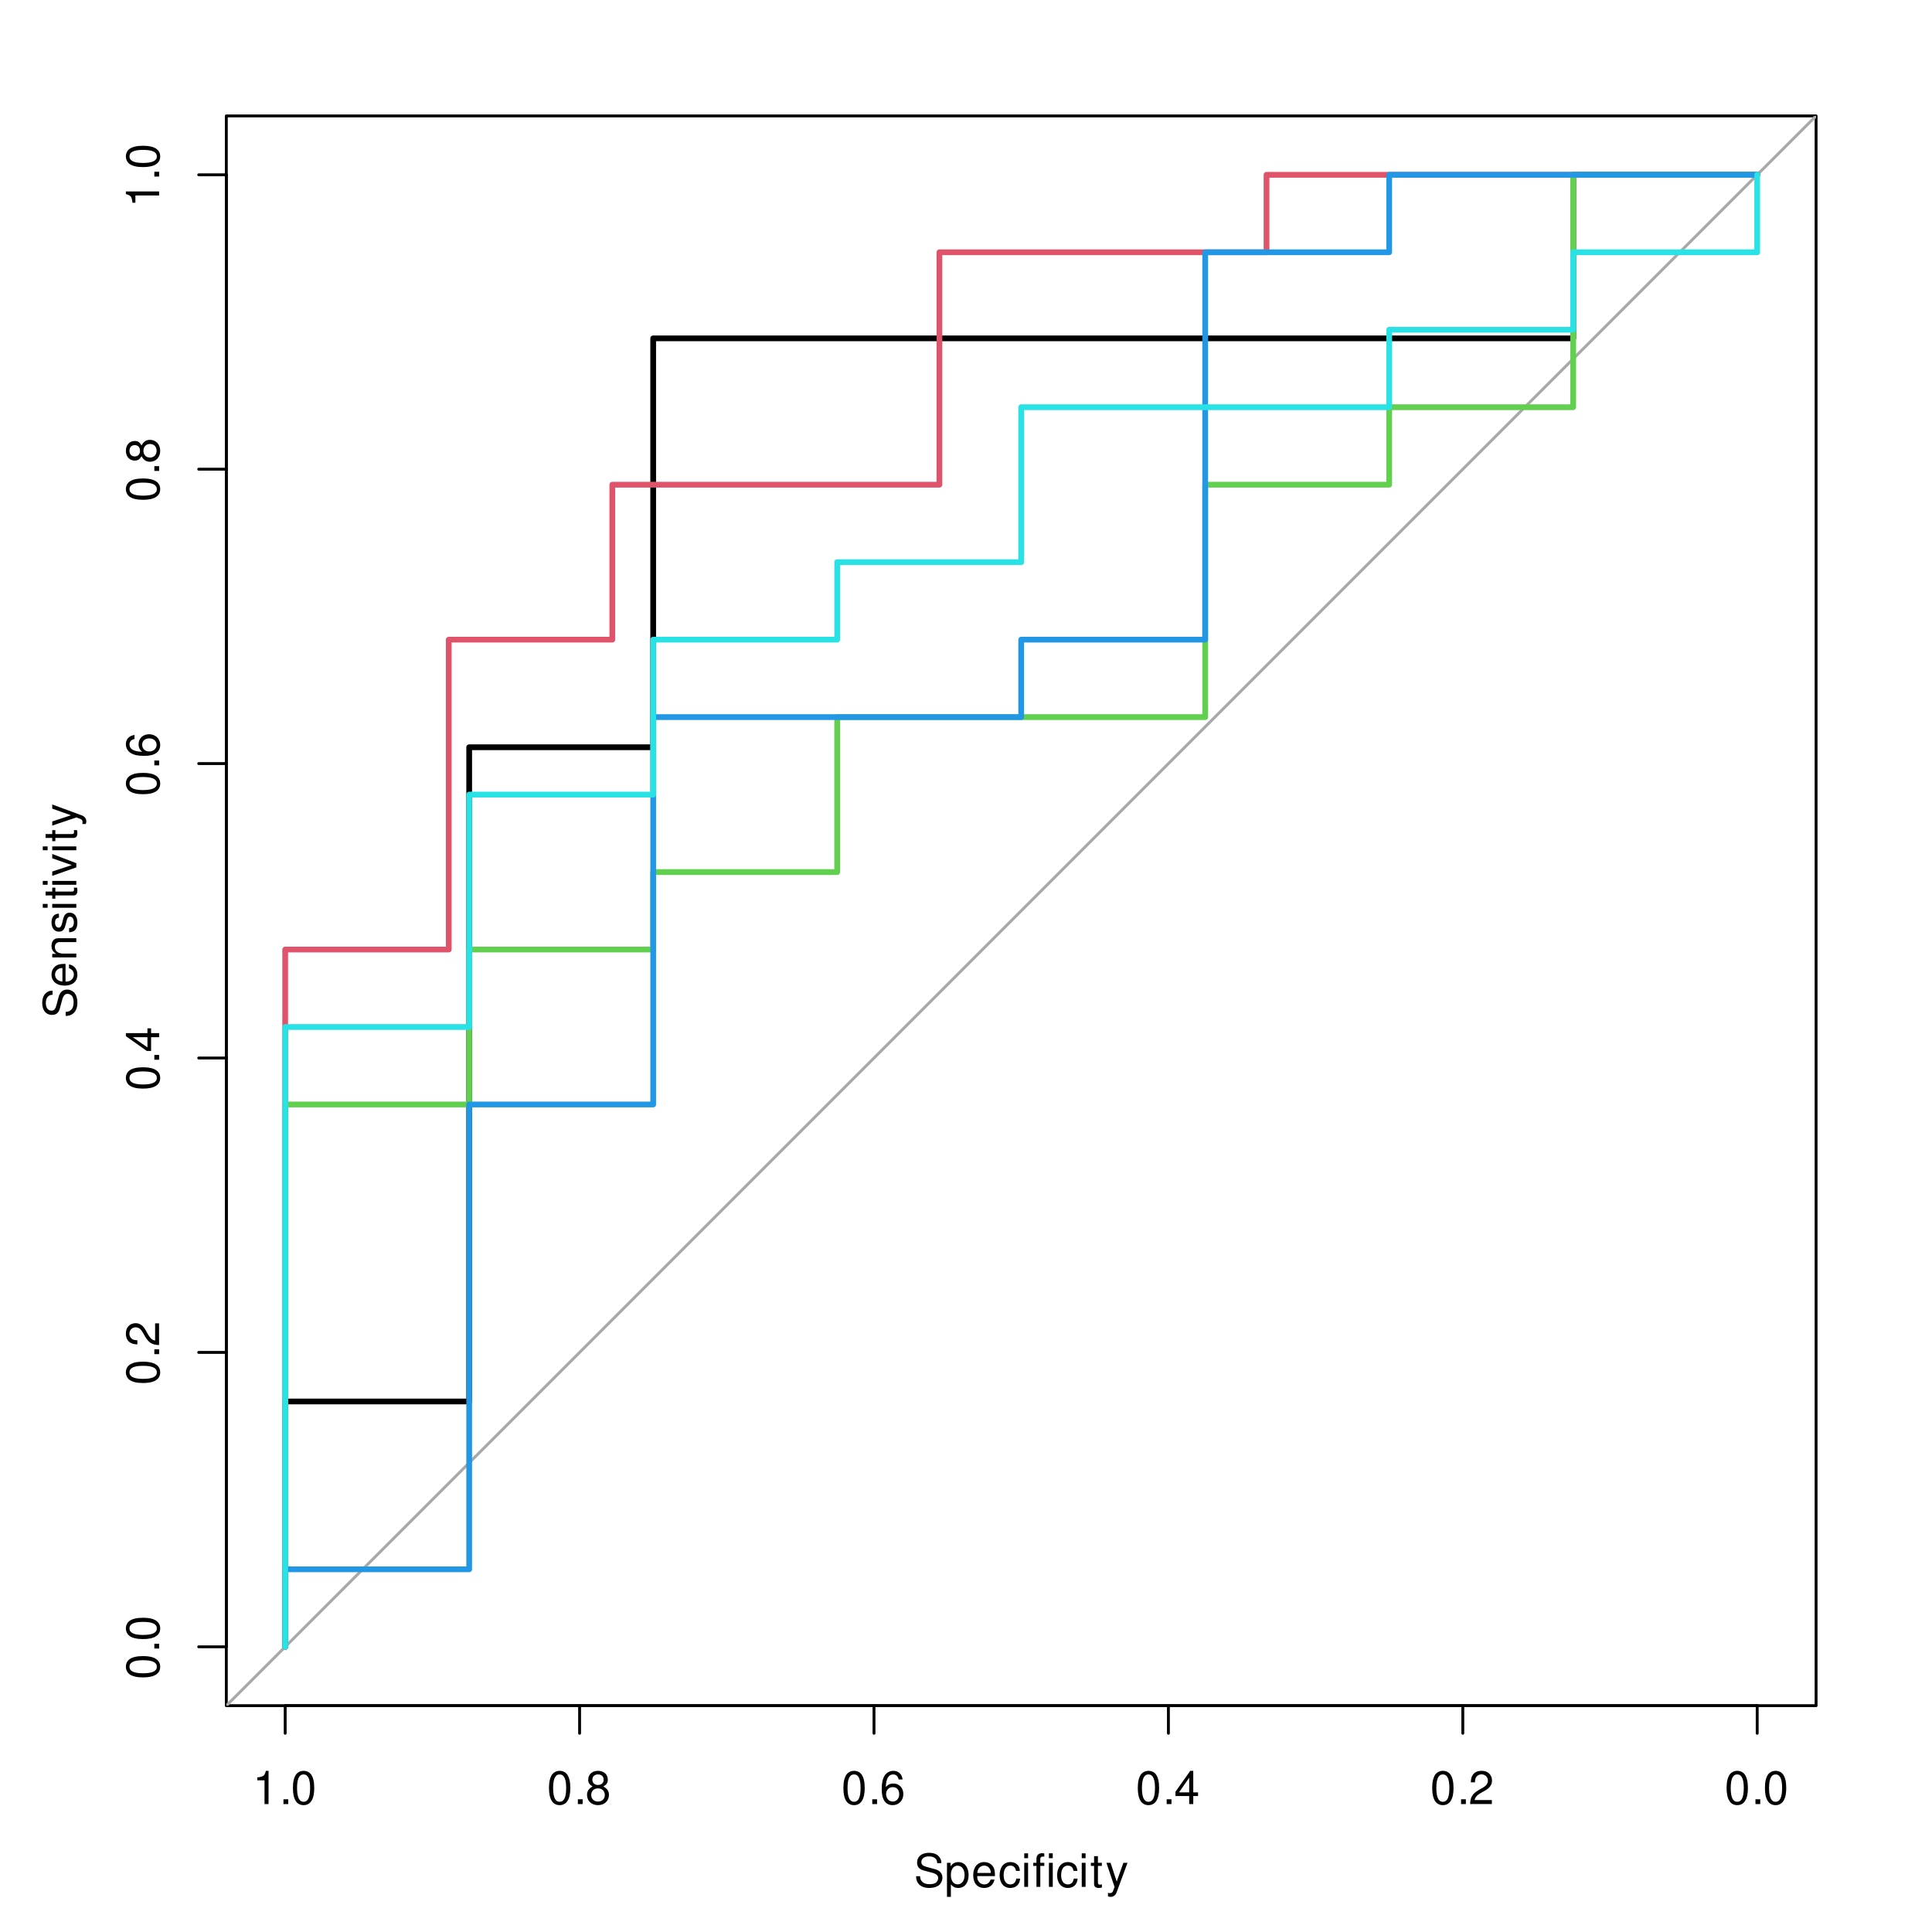
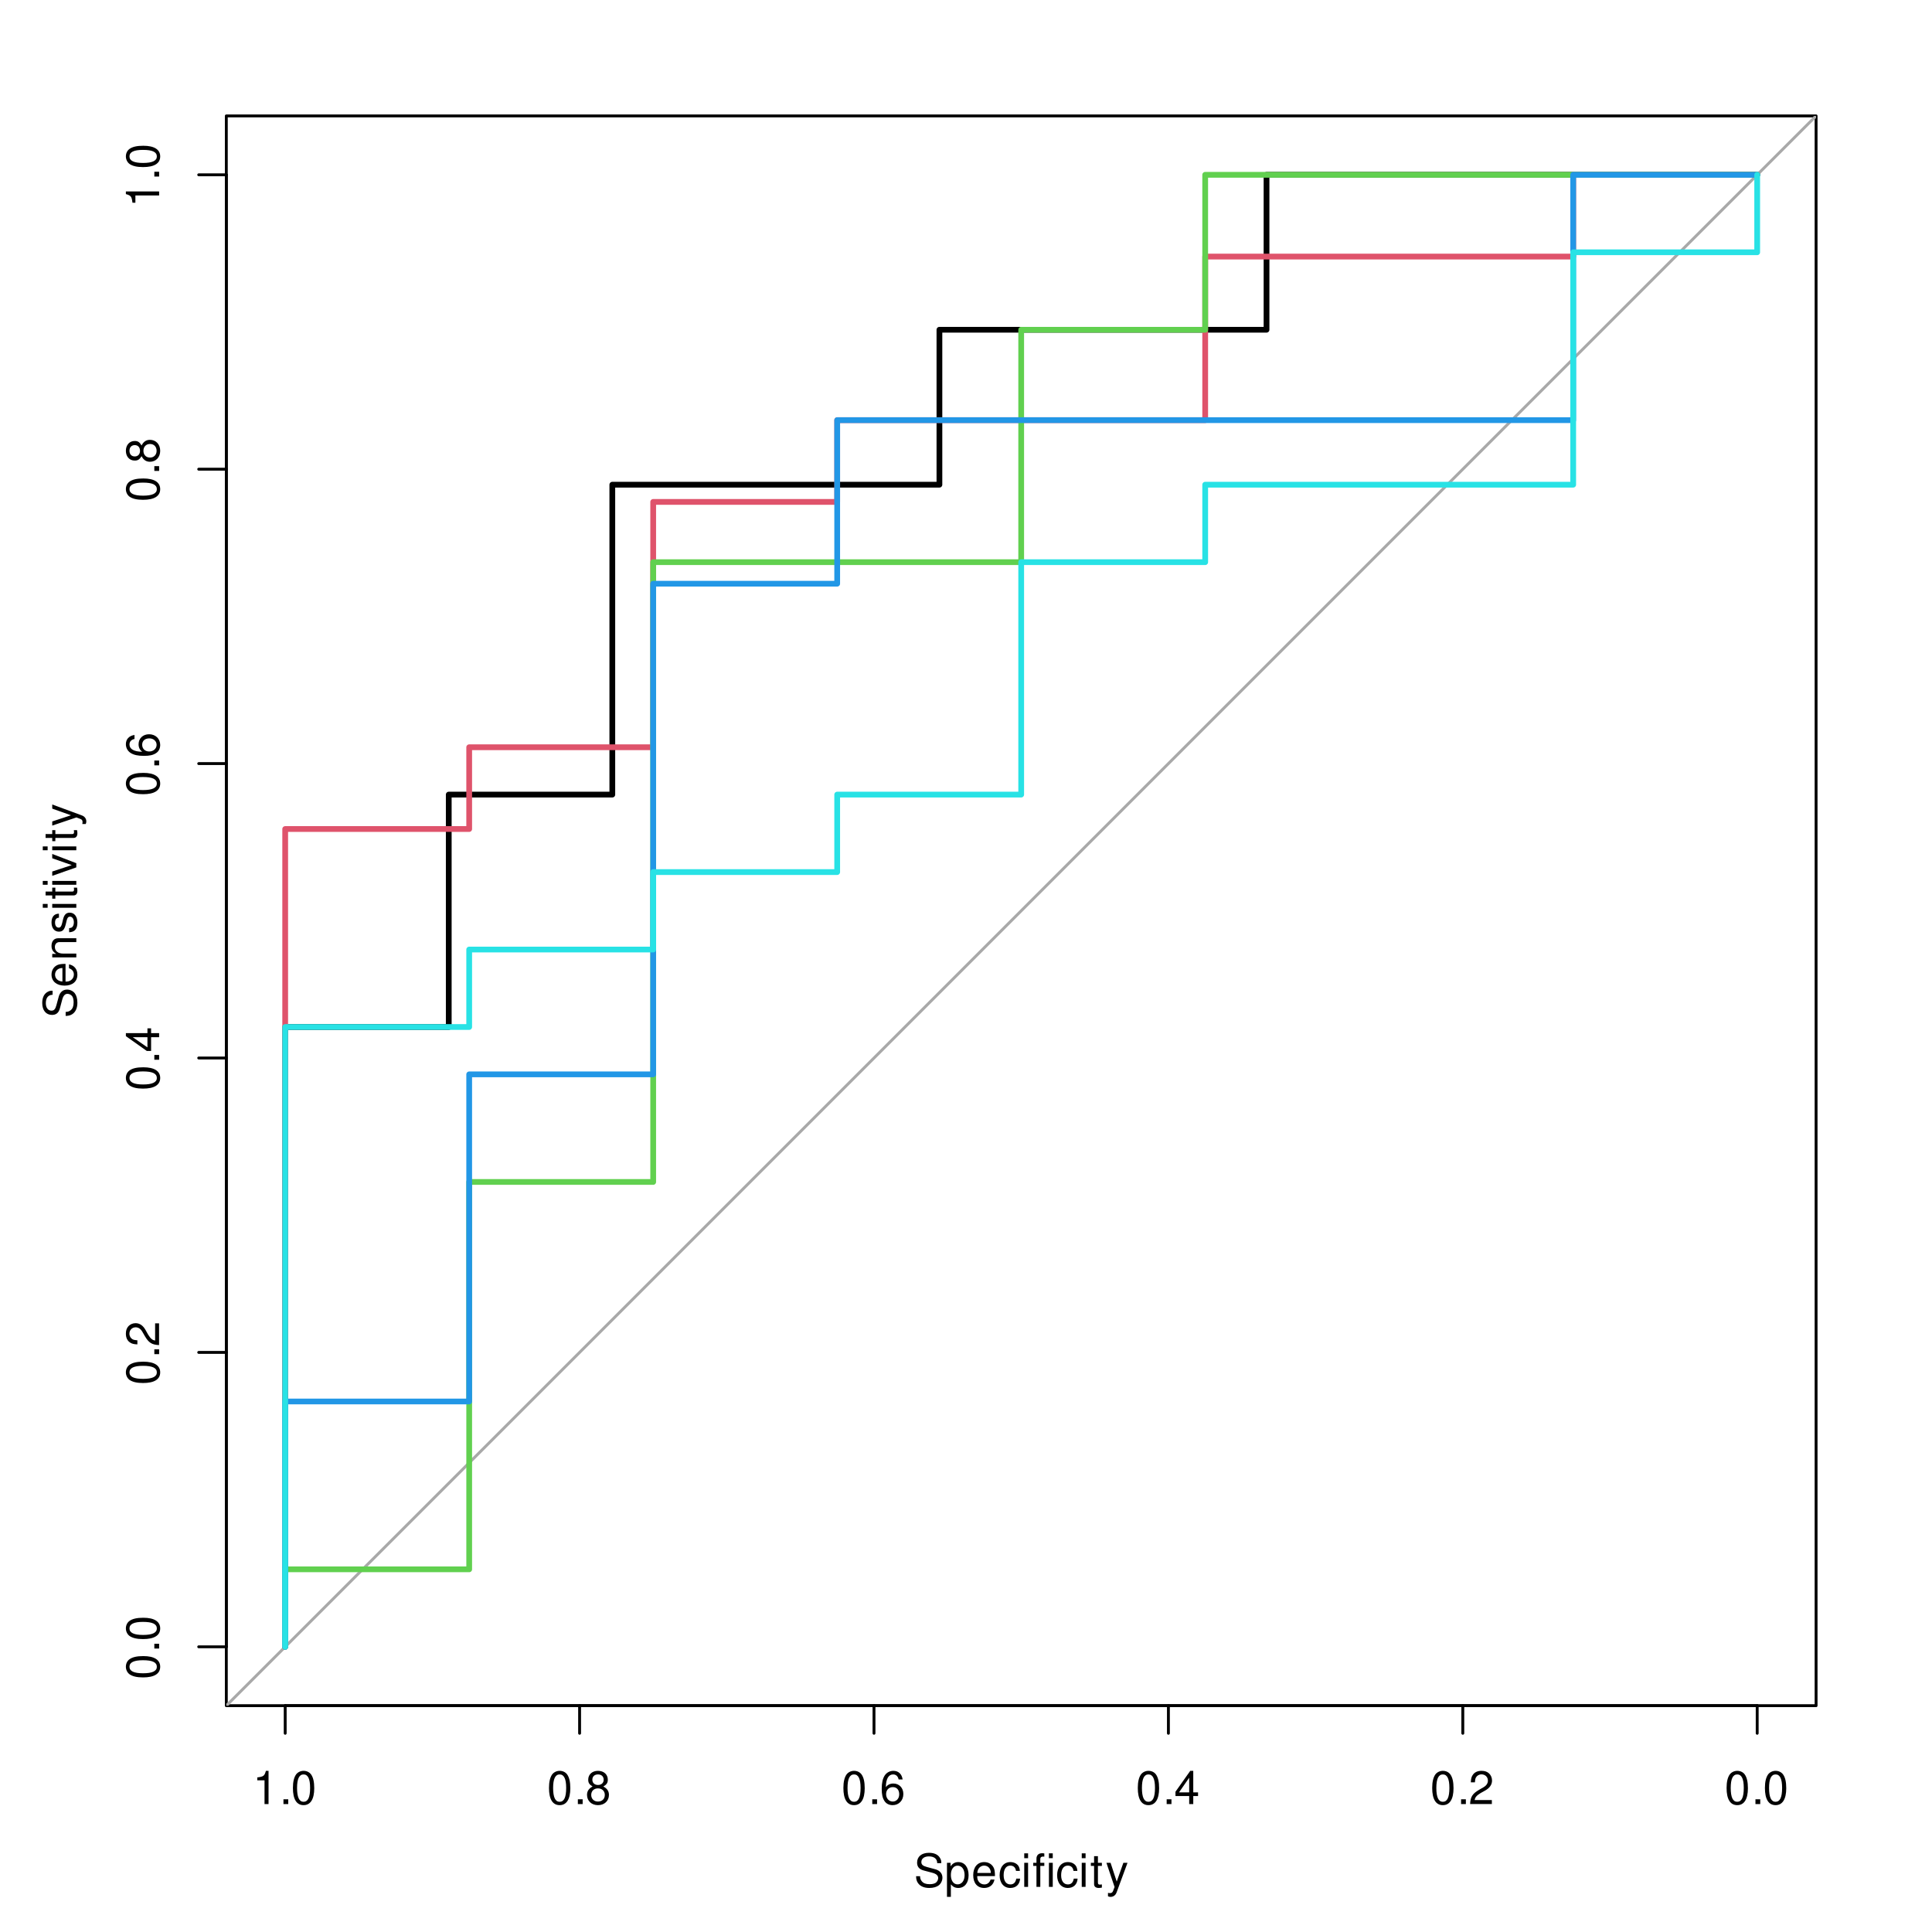
<svg xmlns="http://www.w3.org/2000/svg" xmlns:xlink="http://www.w3.org/1999/xlink" width="504pt" height="504pt" viewBox="0 0 504 504" version="1.1">
  <defs>
    <g>
      <symbol overflow="visible" id="glyph0-0">
        <path style="stroke:none;" d="" />
      </symbol>
      <symbol overflow="visible" id="glyph0-1">
        <path style="stroke:none;" d="M 7.156 -6.188 C 7.156 -6.781 7.109 -6.953 6.922 -7.359 C 6.438 -8.359 5.422 -8.891 3.953 -8.891 C 2.031 -8.891 0.844 -7.906 0.844 -6.328 C 0.844 -5.25 1.406 -4.578 2.562 -4.281 L 4.734 -3.703 C 5.844 -3.422 6.344 -2.969 6.344 -2.297 C 6.344 -1.828 6.078 -1.344 5.719 -1.078 C 5.359 -0.828 4.812 -0.703 4.109 -0.703 C 3.141 -0.703 2.516 -0.938 2.094 -1.438 C 1.766 -1.828 1.625 -2.25 1.625 -2.781 L 0.578 -2.781 C 0.594 -1.984 0.75 -1.453 1.094 -0.969 C 1.688 -0.141 2.703 0.281 4.031 0.281 C 5.078 0.281 5.922 0.031 6.484 -0.391 C 7.078 -0.859 7.453 -1.641 7.453 -2.406 C 7.453 -3.484 6.781 -4.266 5.594 -4.594 L 3.391 -5.188 C 2.344 -5.469 1.953 -5.812 1.953 -6.484 C 1.953 -7.375 2.734 -7.953 3.906 -7.953 C 5.297 -7.953 6.078 -7.328 6.094 -6.188 Z M 7.156 -6.188 " />
      </symbol>
      <symbol overflow="visible" id="glyph0-2">
        <path style="stroke:none;" d="M 0.641 2.609 L 1.656 2.609 L 1.656 -0.656 C 2.188 -0.016 2.766 0.281 3.594 0.281 C 5.219 0.281 6.281 -1.031 6.281 -3.031 C 6.281 -5.141 5.25 -6.469 3.578 -6.469 C 2.719 -6.469 2.047 -6.078 1.578 -5.344 L 1.578 -6.281 L 0.641 -6.281 Z M 3.406 -5.531 C 4.516 -5.531 5.234 -4.562 5.234 -3.062 C 5.234 -1.625 4.5 -0.656 3.406 -0.656 C 2.344 -0.656 1.656 -1.625 1.656 -3.094 C 1.656 -4.578 2.344 -5.531 3.406 -5.531 Z M 3.406 -5.531 " />
      </symbol>
      <symbol overflow="visible" id="glyph0-3">
        <path style="stroke:none;" d="M 6.156 -2.812 C 6.156 -3.766 6.078 -4.344 5.906 -4.812 C 5.5 -5.844 4.531 -6.469 3.359 -6.469 C 1.609 -6.469 0.484 -5.141 0.484 -3.062 C 0.484 -0.984 1.562 0.281 3.344 0.281 C 4.781 0.281 5.766 -0.547 6.031 -1.906 L 5.016 -1.906 C 4.734 -1.078 4.172 -0.641 3.375 -0.641 C 2.734 -0.641 2.203 -0.938 1.859 -1.469 C 1.625 -1.828 1.531 -2.188 1.531 -2.812 Z M 1.547 -3.625 C 1.625 -4.781 2.344 -5.547 3.344 -5.547 C 4.375 -5.547 5.078 -4.75 5.078 -3.625 Z M 1.547 -3.625 " />
      </symbol>
      <symbol overflow="visible" id="glyph0-4">
        <path style="stroke:none;" d="M 5.656 -4.172 C 5.609 -4.781 5.469 -5.188 5.234 -5.531 C 4.797 -6.125 4.047 -6.469 3.172 -6.469 C 1.469 -6.469 0.375 -5.125 0.375 -3.031 C 0.375 -1.016 1.453 0.281 3.156 0.281 C 4.656 0.281 5.609 -0.625 5.719 -2.156 L 4.719 -2.156 C 4.547 -1.156 4.031 -0.641 3.188 -0.641 C 2.078 -0.641 1.422 -1.547 1.422 -3.031 C 1.422 -4.609 2.062 -5.547 3.156 -5.547 C 4 -5.547 4.531 -5.047 4.641 -4.172 Z M 5.656 -4.172 " />
      </symbol>
      <symbol overflow="visible" id="glyph0-5">
        <path style="stroke:none;" d="M 1.797 -6.281 L 0.797 -6.281 L 0.797 0 L 1.797 0 Z M 1.797 -8.75 L 0.797 -8.75 L 0.797 -7.484 L 1.797 -7.484 Z M 1.797 -8.75 " />
      </symbol>
      <symbol overflow="visible" id="glyph0-6">
        <path style="stroke:none;" d="M 3.031 -6.281 L 1.984 -6.281 L 1.984 -7.266 C 1.984 -7.688 2.203 -7.906 2.672 -7.906 C 2.766 -7.906 2.797 -7.906 3.031 -7.891 L 3.031 -8.719 C 2.797 -8.766 2.656 -8.781 2.453 -8.781 C 1.531 -8.781 0.984 -8.25 0.984 -7.359 L 0.984 -6.281 L 0.141 -6.281 L 0.141 -5.469 L 0.984 -5.469 L 0.984 0 L 1.984 0 L 1.984 -5.469 L 3.031 -5.469 Z M 5.234 -6.281 L 4.234 -6.281 L 4.234 0 L 5.234 0 Z M 5.234 -8.75 L 4.234 -8.75 L 4.234 -7.484 L 5.234 -7.484 Z M 5.234 -8.75 " />
      </symbol>
      <symbol overflow="visible" id="glyph0-7">
        <path style="stroke:none;" d="M 3.047 -6.281 L 2.016 -6.281 L 2.016 -8.016 L 1.016 -8.016 L 1.016 -6.281 L 0.172 -6.281 L 0.172 -5.469 L 1.016 -5.469 L 1.016 -0.719 C 1.016 -0.078 1.453 0.281 2.234 0.281 C 2.5 0.281 2.719 0.25 3.047 0.188 L 3.047 -0.641 C 2.906 -0.609 2.766 -0.594 2.562 -0.594 C 2.141 -0.594 2.016 -0.719 2.016 -1.156 L 2.016 -5.469 L 3.047 -5.469 Z M 3.047 -6.281 " />
      </symbol>
      <symbol overflow="visible" id="glyph0-8">
        <path style="stroke:none;" d="M 4.656 -6.281 L 2.922 -1.391 L 1.312 -6.281 L 0.234 -6.281 L 2.359 0.031 L 1.984 1.016 C 1.812 1.469 1.594 1.625 1.172 1.625 C 1.016 1.625 0.859 1.609 0.641 1.562 L 0.641 2.453 C 0.859 2.562 1.062 2.609 1.312 2.609 C 1.641 2.609 1.984 2.516 2.25 2.312 C 2.562 2.094 2.75 1.828 2.938 1.312 L 5.734 -6.281 Z M 4.656 -6.281 " />
      </symbol>
      <symbol overflow="visible" id="glyph0-9">
        <path style="stroke:none;" d="M 3.109 -6.188 L 3.109 0 L 4.156 0 L 4.156 -8.672 L 3.469 -8.672 C 3.094 -7.344 2.859 -7.156 1.219 -6.953 L 1.219 -6.188 Z M 3.109 -6.188 " />
      </symbol>
      <symbol overflow="visible" id="glyph0-10">
        <path style="stroke:none;" d="M 2.297 -1.25 L 1.047 -1.25 L 1.047 0 L 2.297 0 Z M 2.297 -1.25 " />
      </symbol>
      <symbol overflow="visible" id="glyph0-11">
        <path style="stroke:none;" d="M 3.297 -8.672 C 2.516 -8.672 1.781 -8.312 1.344 -7.734 C 0.797 -6.953 0.516 -5.812 0.516 -4.203 C 0.516 -1.266 1.469 0.281 3.297 0.281 C 5.094 0.281 6.078 -1.266 6.078 -4.125 C 6.078 -5.812 5.812 -6.938 5.25 -7.734 C 4.812 -8.328 4.109 -8.672 3.297 -8.672 Z M 3.297 -7.734 C 4.438 -7.734 5 -6.578 5 -4.219 C 5 -1.75 4.453 -0.594 3.281 -0.594 C 2.156 -0.594 1.594 -1.797 1.594 -4.188 C 1.594 -6.578 2.156 -7.734 3.297 -7.734 Z M 3.297 -7.734 " />
      </symbol>
      <symbol overflow="visible" id="glyph0-12">
        <path style="stroke:none;" d="M 4.688 -4.578 C 5.578 -5.109 5.859 -5.547 5.859 -6.359 C 5.859 -7.734 4.812 -8.672 3.297 -8.672 C 1.797 -8.672 0.75 -7.734 0.75 -6.375 C 0.75 -5.547 1.016 -5.125 1.891 -4.578 C 0.922 -4.078 0.438 -3.375 0.438 -2.406 C 0.438 -0.828 1.609 0.281 3.297 0.281 C 4.984 0.281 6.156 -0.828 6.156 -2.406 C 6.156 -3.375 5.672 -4.078 4.688 -4.578 Z M 3.297 -7.734 C 4.203 -7.734 4.781 -7.203 4.781 -6.344 C 4.781 -5.516 4.188 -4.984 3.297 -4.984 C 2.406 -4.984 1.828 -5.516 1.828 -6.359 C 1.828 -7.203 2.406 -7.734 3.297 -7.734 Z M 3.297 -4.094 C 4.359 -4.094 5.078 -3.391 5.078 -2.391 C 5.078 -1.344 4.375 -0.656 3.281 -0.656 C 2.25 -0.656 1.531 -1.375 1.531 -2.375 C 1.531 -3.406 2.234 -4.094 3.297 -4.094 Z M 3.297 -4.094 " />
      </symbol>
      <symbol overflow="visible" id="glyph0-13">
        <path style="stroke:none;" d="M 5.969 -6.422 C 5.766 -7.844 4.859 -8.672 3.562 -8.672 C 2.625 -8.672 1.781 -8.219 1.281 -7.438 C 0.75 -6.594 0.516 -5.531 0.516 -3.953 C 0.516 -2.5 0.719 -1.578 1.234 -0.797 C 1.688 -0.094 2.438 0.281 3.375 0.281 C 4.984 0.281 6.156 -0.938 6.156 -2.625 C 6.156 -4.219 5.078 -5.359 3.547 -5.359 C 2.719 -5.359 2.047 -5.047 1.594 -4.406 C 1.609 -6.547 2.281 -7.734 3.484 -7.734 C 4.234 -7.734 4.75 -7.266 4.922 -6.422 Z M 3.422 -4.422 C 4.438 -4.422 5.078 -3.703 5.078 -2.547 C 5.078 -1.453 4.359 -0.656 3.391 -0.656 C 2.406 -0.656 1.656 -1.484 1.656 -2.594 C 1.656 -3.672 2.375 -4.422 3.422 -4.422 Z M 3.422 -4.422 " />
      </symbol>
      <symbol overflow="visible" id="glyph0-14">
        <path style="stroke:none;" d="M 3.922 -2.094 L 3.922 0 L 4.984 0 L 4.984 -2.094 L 6.234 -2.094 L 6.234 -3.047 L 4.984 -3.047 L 4.984 -8.672 L 4.203 -8.672 L 0.344 -3.219 L 0.344 -2.094 Z M 3.922 -3.047 L 1.266 -3.047 L 3.922 -6.875 Z M 3.922 -3.047 " />
      </symbol>
      <symbol overflow="visible" id="glyph0-15">
        <path style="stroke:none;" d="M 6.078 -1.047 L 1.594 -1.047 C 1.703 -1.766 2.094 -2.219 3.125 -2.859 L 4.328 -3.531 C 5.516 -4.188 6.125 -5.078 6.125 -6.141 C 6.125 -6.859 5.844 -7.531 5.344 -8 C 4.844 -8.453 4.219 -8.672 3.406 -8.672 C 2.328 -8.672 1.531 -8.297 1.062 -7.547 C 0.75 -7.094 0.625 -6.547 0.594 -5.672 L 1.656 -5.672 C 1.688 -6.266 1.766 -6.609 1.906 -6.906 C 2.188 -7.422 2.734 -7.75 3.375 -7.75 C 4.328 -7.75 5.047 -7.062 5.047 -6.125 C 5.047 -5.422 4.656 -4.828 3.906 -4.391 L 2.797 -3.75 C 1.016 -2.719 0.5 -1.906 0.406 -0.016 L 6.078 -0.016 Z M 6.078 -1.047 " />
      </symbol>
      <symbol overflow="visible" id="glyph1-0">
        <path style="stroke:none;" d="" />
      </symbol>
      <symbol overflow="visible" id="glyph1-1">
        <path style="stroke:none;" d="M -6.188 -7.156 C -6.781 -7.156 -6.953 -7.109 -7.359 -6.922 C -8.359 -6.438 -8.891 -5.422 -8.891 -3.953 C -8.891 -2.031 -7.906 -0.844 -6.328 -0.844 C -5.25 -0.844 -4.578 -1.406 -4.281 -2.562 L -3.703 -4.734 C -3.422 -5.844 -2.969 -6.344 -2.297 -6.344 C -1.828 -6.344 -1.344 -6.078 -1.078 -5.719 C -0.828 -5.359 -0.703 -4.812 -0.703 -4.109 C -0.703 -3.141 -0.938 -2.516 -1.438 -2.094 C -1.828 -1.766 -2.25 -1.625 -2.781 -1.625 L -2.781 -0.578 C -1.984 -0.594 -1.453 -0.75 -0.969 -1.094 C -0.141 -1.688 0.281 -2.703 0.281 -4.031 C 0.281 -5.078 0.031 -5.922 -0.391 -6.484 C -0.859 -7.078 -1.641 -7.453 -2.406 -7.453 C -3.484 -7.453 -4.266 -6.781 -4.594 -5.594 L -5.188 -3.391 C -5.469 -2.344 -5.812 -1.953 -6.484 -1.953 C -7.375 -1.953 -7.953 -2.734 -7.953 -3.906 C -7.953 -5.297 -7.328 -6.078 -6.188 -6.094 Z M -6.188 -7.156 " />
      </symbol>
      <symbol overflow="visible" id="glyph1-2">
        <path style="stroke:none;" d="M -2.812 -6.156 C -3.766 -6.156 -4.344 -6.078 -4.812 -5.906 C -5.844 -5.5 -6.469 -4.531 -6.469 -3.359 C -6.469 -1.609 -5.141 -0.484 -3.062 -0.484 C -0.984 -0.484 0.281 -1.562 0.281 -3.344 C 0.281 -4.781 -0.547 -5.766 -1.906 -6.031 L -1.906 -5.016 C -1.078 -4.734 -0.641 -4.172 -0.641 -3.375 C -0.641 -2.734 -0.938 -2.203 -1.469 -1.859 C -1.828 -1.625 -2.188 -1.531 -2.812 -1.531 Z M -3.625 -1.547 C -4.781 -1.625 -5.547 -2.344 -5.547 -3.344 C -5.547 -4.375 -4.75 -5.078 -3.625 -5.078 Z M -3.625 -1.547 " />
      </symbol>
      <symbol overflow="visible" id="glyph1-3">
        <path style="stroke:none;" d="M -6.281 -0.844 L 0 -0.844 L 0 -1.844 L -3.469 -1.844 C -4.75 -1.844 -5.594 -2.516 -5.594 -3.547 C -5.594 -4.344 -5.109 -4.844 -4.359 -4.844 L 0 -4.844 L 0 -5.844 L -4.75 -5.844 C -5.797 -5.844 -6.469 -5.062 -6.469 -3.859 C -6.469 -2.922 -6.109 -2.312 -5.234 -1.766 L -6.281 -1.766 Z M -6.281 -0.844 " />
      </symbol>
      <symbol overflow="visible" id="glyph1-4">
        <path style="stroke:none;" d="M -4.531 -5.25 C -5.766 -5.25 -6.469 -4.422 -6.469 -2.969 C -6.469 -1.516 -5.719 -0.562 -4.547 -0.562 C -3.562 -0.562 -3.094 -1.062 -2.734 -2.562 L -2.516 -3.484 C -2.344 -4.188 -2.094 -4.469 -1.641 -4.469 C -1.047 -4.469 -0.641 -3.875 -0.641 -3 C -0.641 -2.453 -0.797 -2 -1.062 -1.75 C -1.25 -1.594 -1.422 -1.531 -1.875 -1.469 L -1.875 -0.406 C -0.422 -0.453 0.281 -1.266 0.281 -2.922 C 0.281 -4.5 -0.5 -5.516 -1.719 -5.516 C -2.656 -5.516 -3.172 -4.984 -3.469 -3.734 L -3.703 -2.766 C -3.891 -1.953 -4.156 -1.609 -4.594 -1.609 C -5.188 -1.609 -5.547 -2.125 -5.547 -2.938 C -5.547 -3.75 -5.203 -4.172 -4.531 -4.203 Z M -4.531 -5.25 " />
      </symbol>
      <symbol overflow="visible" id="glyph1-5">
        <path style="stroke:none;" d="M -6.281 -1.797 L -6.281 -0.797 L 0 -0.797 L 0 -1.797 Z M -8.75 -1.797 L -8.75 -0.797 L -7.484 -0.797 L -7.484 -1.797 Z M -8.75 -1.797 " />
      </symbol>
      <symbol overflow="visible" id="glyph1-6">
        <path style="stroke:none;" d="M -6.281 -3.047 L -6.281 -2.016 L -8.016 -2.016 L -8.016 -1.016 L -6.281 -1.016 L -6.281 -0.172 L -5.469 -0.172 L -5.469 -1.016 L -0.719 -1.016 C -0.078 -1.016 0.281 -1.453 0.281 -2.234 C 0.281 -2.5 0.25 -2.719 0.188 -3.047 L -0.641 -3.047 C -0.609 -2.906 -0.594 -2.766 -0.594 -2.562 C -0.594 -2.141 -0.719 -2.016 -1.156 -2.016 L -5.469 -2.016 L -5.469 -3.047 Z M -6.281 -3.047 " />
      </symbol>
      <symbol overflow="visible" id="glyph1-7">
        <path style="stroke:none;" d="M 0 -3.422 L -6.281 -5.828 L -6.281 -4.703 L -1.188 -2.922 L -6.281 -1.25 L -6.281 -0.125 L 0 -2.328 Z M 0 -3.422 " />
      </symbol>
      <symbol overflow="visible" id="glyph1-8">
        <path style="stroke:none;" d="M -6.281 -4.656 L -1.391 -2.922 L -6.281 -1.312 L -6.281 -0.234 L 0.031 -2.359 L 1.016 -1.984 C 1.469 -1.812 1.625 -1.594 1.625 -1.172 C 1.625 -1.016 1.609 -0.859 1.562 -0.641 L 2.453 -0.641 C 2.562 -0.859 2.609 -1.062 2.609 -1.312 C 2.609 -1.641 2.516 -1.984 2.312 -2.25 C 2.094 -2.562 1.828 -2.75 1.312 -2.938 L -6.281 -5.734 Z M -6.281 -4.656 " />
      </symbol>
      <symbol overflow="visible" id="glyph1-9">
        <path style="stroke:none;" d="M -8.672 -3.297 C -8.672 -2.516 -8.312 -1.781 -7.734 -1.344 C -6.953 -0.797 -5.812 -0.516 -4.203 -0.516 C -1.266 -0.516 0.281 -1.469 0.281 -3.297 C 0.281 -5.094 -1.266 -6.078 -4.125 -6.078 C -5.812 -6.078 -6.938 -5.812 -7.734 -5.25 C -8.328 -4.812 -8.672 -4.109 -8.672 -3.297 Z M -7.734 -3.297 C -7.734 -4.438 -6.578 -5 -4.219 -5 C -1.75 -5 -0.594 -4.453 -0.594 -3.281 C -0.594 -2.156 -1.797 -1.594 -4.188 -1.594 C -6.578 -1.594 -7.734 -2.156 -7.734 -3.297 Z M -7.734 -3.297 " />
      </symbol>
      <symbol overflow="visible" id="glyph1-10">
        <path style="stroke:none;" d="M -1.25 -2.297 L -1.25 -1.047 L 0 -1.047 L 0 -2.297 Z M -1.25 -2.297 " />
      </symbol>
      <symbol overflow="visible" id="glyph1-11">
        <path style="stroke:none;" d="M -1.047 -6.078 L -1.047 -1.594 C -1.766 -1.703 -2.219 -2.094 -2.859 -3.125 L -3.531 -4.328 C -4.188 -5.516 -5.078 -6.125 -6.141 -6.125 C -6.859 -6.125 -7.531 -5.844 -8 -5.344 C -8.453 -4.844 -8.672 -4.219 -8.672 -3.406 C -8.672 -2.328 -8.297 -1.531 -7.547 -1.062 C -7.094 -0.75 -6.547 -0.625 -5.672 -0.594 L -5.672 -1.656 C -6.266 -1.688 -6.609 -1.766 -6.906 -1.906 C -7.422 -2.188 -7.75 -2.734 -7.75 -3.375 C -7.75 -4.328 -7.062 -5.047 -6.125 -5.047 C -5.422 -5.047 -4.828 -4.656 -4.391 -3.906 L -3.75 -2.797 C -2.719 -1.016 -1.906 -0.5 -0.016 -0.406 L -0.016 -6.078 Z M -1.047 -6.078 " />
      </symbol>
      <symbol overflow="visible" id="glyph1-12">
        <path style="stroke:none;" d="M -2.094 -3.922 L 0 -3.922 L 0 -4.984 L -2.094 -4.984 L -2.094 -6.234 L -3.047 -6.234 L -3.047 -4.984 L -8.672 -4.984 L -8.672 -4.203 L -3.219 -0.344 L -2.094 -0.344 Z M -3.047 -3.922 L -3.047 -1.266 L -6.875 -3.922 Z M -3.047 -3.922 " />
      </symbol>
      <symbol overflow="visible" id="glyph1-13">
        <path style="stroke:none;" d="M -6.422 -5.969 C -7.844 -5.766 -8.672 -4.859 -8.672 -3.562 C -8.672 -2.625 -8.219 -1.781 -7.438 -1.281 C -6.594 -0.75 -5.531 -0.516 -3.953 -0.516 C -2.5 -0.516 -1.578 -0.719 -0.797 -1.234 C -0.094 -1.688 0.281 -2.438 0.281 -3.375 C 0.281 -4.984 -0.938 -6.156 -2.625 -6.156 C -4.219 -6.156 -5.359 -5.078 -5.359 -3.547 C -5.359 -2.719 -5.047 -2.047 -4.406 -1.594 C -6.547 -1.609 -7.734 -2.281 -7.734 -3.484 C -7.734 -4.234 -7.266 -4.75 -6.422 -4.922 Z M -4.422 -3.422 C -4.422 -4.438 -3.703 -5.078 -2.547 -5.078 C -1.453 -5.078 -0.656 -4.359 -0.656 -3.391 C -0.656 -2.406 -1.484 -1.656 -2.594 -1.656 C -3.672 -1.656 -4.422 -2.375 -4.422 -3.422 Z M -4.422 -3.422 " />
      </symbol>
      <symbol overflow="visible" id="glyph1-14">
        <path style="stroke:none;" d="M -4.578 -4.688 C -5.109 -5.578 -5.547 -5.859 -6.359 -5.859 C -7.734 -5.859 -8.672 -4.812 -8.672 -3.297 C -8.672 -1.797 -7.734 -0.75 -6.375 -0.75 C -5.547 -0.75 -5.125 -1.016 -4.578 -1.891 C -4.078 -0.922 -3.375 -0.438 -2.406 -0.438 C -0.828 -0.438 0.281 -1.609 0.281 -3.297 C 0.281 -4.984 -0.828 -6.156 -2.406 -6.156 C -3.375 -6.156 -4.078 -5.672 -4.578 -4.688 Z M -7.734 -3.297 C -7.734 -4.203 -7.203 -4.781 -6.344 -4.781 C -5.516 -4.781 -4.984 -4.188 -4.984 -3.297 C -4.984 -2.406 -5.516 -1.828 -6.359 -1.828 C -7.203 -1.828 -7.734 -2.406 -7.734 -3.297 Z M -4.094 -3.297 C -4.094 -4.359 -3.391 -5.078 -2.391 -5.078 C -1.344 -5.078 -0.656 -4.375 -0.656 -3.281 C -0.656 -2.25 -1.375 -1.531 -2.375 -1.531 C -3.406 -1.531 -4.094 -2.234 -4.094 -3.297 Z M -4.094 -3.297 " />
      </symbol>
      <symbol overflow="visible" id="glyph1-15">
        <path style="stroke:none;" d="M -6.188 -3.109 L 0 -3.109 L 0 -4.156 L -8.672 -4.156 L -8.672 -3.469 C -7.344 -3.094 -7.156 -2.859 -6.953 -1.219 L -6.188 -1.219 Z M -6.188 -3.109 " />
      </symbol>
    </g>
    <clipPath id="clip1">
      <path d="M 59.039 30.238 L 473.758 30.238 L 473.758 444.957 L 59.039 444.957 Z M 59.039 30.238 " />
    </clipPath>
  </defs>
  <g id="surface101">
    <rect x="0" y="0" width="504" height="504" style="fill:rgb(100%,100%,100%);fill-opacity:1;stroke:none;" />
    <g style="fill:rgb(0%,0%,0%);fill-opacity:1;">
      <use xlink:href="#glyph0-1" x="238.398" y="492.229" />
      <use xlink:href="#glyph0-2" x="246.398" y="492.229" />
      <use xlink:href="#glyph0-3" x="253.398" y="492.229" />
      <use xlink:href="#glyph0-4" x="260.398" y="492.229" />
      <use xlink:href="#glyph0-5" x="266.398" y="492.229" />
      <use xlink:href="#glyph0-6" x="269.398" y="492.229" />
      <use xlink:href="#glyph0-4" x="275.398" y="492.229" />
      <use xlink:href="#glyph0-5" x="281.398" y="492.229" />
      <use xlink:href="#glyph0-7" x="284.398" y="492.229" />
      <use xlink:href="#glyph0-8" x="288.398" y="492.229" />
    </g>
    <g style="fill:rgb(0%,0%,0%);fill-opacity:1;">
      <use xlink:href="#glyph1-1" x="19.908" y="265.602" />
      <use xlink:href="#glyph1-2" x="19.908" y="257.602" />
      <use xlink:href="#glyph1-3" x="19.908" y="250.602" />
      <use xlink:href="#glyph1-4" x="19.908" y="243.602" />
      <use xlink:href="#glyph1-5" x="19.908" y="237.602" />
      <use xlink:href="#glyph1-6" x="19.908" y="234.602" />
      <use xlink:href="#glyph1-5" x="19.908" y="231.602" />
      <use xlink:href="#glyph1-7" x="19.908" y="228.602" />
      <use xlink:href="#glyph1-5" x="19.908" y="222.602" />
      <use xlink:href="#glyph1-6" x="19.908" y="219.602" />
      <use xlink:href="#glyph1-8" x="19.908" y="215.602" />
    </g>
    <path style="fill:none;stroke-width:0.75;stroke-linecap:round;stroke-linejoin:round;stroke:rgb(0%,0%,0%);stroke-opacity:1;stroke-miterlimit:10;" d="M 59.039 444.961 L 473.762 444.961 L 473.762 30.238 L 59.039 30.238 L 59.039 444.961 " />
    <path style="fill:none;stroke-width:0.75;stroke-linecap:round;stroke-linejoin:round;stroke:rgb(0%,0%,0%);stroke-opacity:1;stroke-miterlimit:10;" d="M 458.398 444.961 L 74.398 444.961 " />
    <path style="fill:none;stroke-width:0.75;stroke-linecap:round;stroke-linejoin:round;stroke:rgb(0%,0%,0%);stroke-opacity:1;stroke-miterlimit:10;" d="M 458.398 444.961 L 458.398 452.16 " />
    <path style="fill:none;stroke-width:0.75;stroke-linecap:round;stroke-linejoin:round;stroke:rgb(0%,0%,0%);stroke-opacity:1;stroke-miterlimit:10;" d="M 381.602 444.961 L 381.602 452.16 " />
    <path style="fill:none;stroke-width:0.75;stroke-linecap:round;stroke-linejoin:round;stroke:rgb(0%,0%,0%);stroke-opacity:1;stroke-miterlimit:10;" d="M 304.801 444.961 L 304.801 452.16 " />
    <path style="fill:none;stroke-width:0.75;stroke-linecap:round;stroke-linejoin:round;stroke:rgb(0%,0%,0%);stroke-opacity:1;stroke-miterlimit:10;" d="M 228 444.961 L 228 452.16 " />
    <path style="fill:none;stroke-width:0.75;stroke-linecap:round;stroke-linejoin:round;stroke:rgb(0%,0%,0%);stroke-opacity:1;stroke-miterlimit:10;" d="M 151.199 444.961 L 151.199 452.16 " />
    <path style="fill:none;stroke-width:0.75;stroke-linecap:round;stroke-linejoin:round;stroke:rgb(0%,0%,0%);stroke-opacity:1;stroke-miterlimit:10;" d="M 74.398 444.961 L 74.398 452.16 " />
    <g style="fill:rgb(0%,0%,0%);fill-opacity:1;">
      <use xlink:href="#glyph0-9" x="65.898" y="470.627" />
      <use xlink:href="#glyph0-10" x="72.898" y="470.627" />
      <use xlink:href="#glyph0-11" x="75.898" y="470.627" />
    </g>
    <g style="fill:rgb(0%,0%,0%);fill-opacity:1;">
      <use xlink:href="#glyph0-11" x="142.699" y="470.627" />
      <use xlink:href="#glyph0-10" x="149.699" y="470.627" />
      <use xlink:href="#glyph0-12" x="152.699" y="470.627" />
    </g>
    <g style="fill:rgb(0%,0%,0%);fill-opacity:1;">
      <use xlink:href="#glyph0-11" x="219.5" y="470.627" />
      <use xlink:href="#glyph0-10" x="226.5" y="470.627" />
      <use xlink:href="#glyph0-13" x="229.5" y="470.627" />
    </g>
    <g style="fill:rgb(0%,0%,0%);fill-opacity:1;">
      <use xlink:href="#glyph0-11" x="296.301" y="470.627" />
      <use xlink:href="#glyph0-10" x="303.301" y="470.627" />
      <use xlink:href="#glyph0-14" x="306.301" y="470.627" />
    </g>
    <g style="fill:rgb(0%,0%,0%);fill-opacity:1;">
      <use xlink:href="#glyph0-11" x="373.102" y="470.627" />
      <use xlink:href="#glyph0-10" x="380.102" y="470.627" />
      <use xlink:href="#glyph0-15" x="383.102" y="470.627" />
    </g>
    <g style="fill:rgb(0%,0%,0%);fill-opacity:1;">
      <use xlink:href="#glyph0-11" x="449.898" y="470.627" />
      <use xlink:href="#glyph0-10" x="456.898" y="470.627" />
      <use xlink:href="#glyph0-11" x="459.898" y="470.627" />
    </g>
    <path style="fill:none;stroke-width:0.75;stroke-linecap:round;stroke-linejoin:round;stroke:rgb(0%,0%,0%);stroke-opacity:1;stroke-miterlimit:10;" d="M 59.039 429.602 L 59.039 45.602 " />
    <path style="fill:none;stroke-width:0.75;stroke-linecap:round;stroke-linejoin:round;stroke:rgb(0%,0%,0%);stroke-opacity:1;stroke-miterlimit:10;" d="M 59.039 429.602 L 51.84 429.602 " />
    <path style="fill:none;stroke-width:0.75;stroke-linecap:round;stroke-linejoin:round;stroke:rgb(0%,0%,0%);stroke-opacity:1;stroke-miterlimit:10;" d="M 59.039 352.801 L 51.84 352.801 " />
    <path style="fill:none;stroke-width:0.75;stroke-linecap:round;stroke-linejoin:round;stroke:rgb(0%,0%,0%);stroke-opacity:1;stroke-miterlimit:10;" d="M 59.039 276 L 51.84 276 " />
    <path style="fill:none;stroke-width:0.75;stroke-linecap:round;stroke-linejoin:round;stroke:rgb(0%,0%,0%);stroke-opacity:1;stroke-miterlimit:10;" d="M 59.039 199.199 L 51.84 199.199 " />
    <path style="fill:none;stroke-width:0.75;stroke-linecap:round;stroke-linejoin:round;stroke:rgb(0%,0%,0%);stroke-opacity:1;stroke-miterlimit:10;" d="M 59.039 122.398 L 51.84 122.398 " />
    <path style="fill:none;stroke-width:0.75;stroke-linecap:round;stroke-linejoin:round;stroke:rgb(0%,0%,0%);stroke-opacity:1;stroke-miterlimit:10;" d="M 59.039 45.602 L 51.84 45.602 " />
    <g style="fill:rgb(0%,0%,0%);fill-opacity:1;">
      <use xlink:href="#glyph1-9" x="41.51" y="438.102" />
      <use xlink:href="#glyph1-10" x="41.51" y="431.102" />
      <use xlink:href="#glyph1-9" x="41.51" y="428.102" />
    </g>
    <g style="fill:rgb(0%,0%,0%);fill-opacity:1;">
      <use xlink:href="#glyph1-9" x="41.51" y="361.301" />
      <use xlink:href="#glyph1-10" x="41.51" y="354.301" />
      <use xlink:href="#glyph1-11" x="41.51" y="351.301" />
    </g>
    <g style="fill:rgb(0%,0%,0%);fill-opacity:1;">
      <use xlink:href="#glyph1-9" x="41.51" y="284.5" />
      <use xlink:href="#glyph1-10" x="41.51" y="277.5" />
      <use xlink:href="#glyph1-12" x="41.51" y="274.5" />
    </g>
    <g style="fill:rgb(0%,0%,0%);fill-opacity:1;">
      <use xlink:href="#glyph1-9" x="41.51" y="207.699" />
      <use xlink:href="#glyph1-10" x="41.51" y="200.699" />
      <use xlink:href="#glyph1-13" x="41.51" y="197.699" />
    </g>
    <g style="fill:rgb(0%,0%,0%);fill-opacity:1;">
      <use xlink:href="#glyph1-9" x="41.51" y="130.898" />
      <use xlink:href="#glyph1-10" x="41.51" y="123.898" />
      <use xlink:href="#glyph1-14" x="41.51" y="120.898" />
    </g>
    <g style="fill:rgb(0%,0%,0%);fill-opacity:1;">
      <use xlink:href="#glyph1-15" x="41.51" y="54.102" />
      <use xlink:href="#glyph1-10" x="41.51" y="47.102" />
      <use xlink:href="#glyph1-9" x="41.51" y="44.102" />
    </g>
    <g clip-path="url(#clip1)" clip-rule="nonzero">
      <path style="fill:none;stroke-width:0.75;stroke-linecap:round;stroke-linejoin:round;stroke:rgb(66.275%,66.275%,66.275%);stroke-opacity:1;stroke-miterlimit:10;" d="M 59.039 444.961 L 473.762 30.238 " />
    </g>
-     <path style="fill:none;stroke-width:1.5;stroke-linecap:round;stroke-linejoin:round;stroke:rgb(0%,0%,0%);stroke-opacity:1;stroke-miterlimit:10;" d="M 458.398 45.602 L 410.398 45.602 L 410.398 88.266 L 170.398 88.266 L 170.398 194.934 L 122.398 194.934 L 122.398 365.602 L 74.398 365.602 L 74.398 429.602 " />
-     <path style="fill:none;stroke-width:1.5;stroke-linecap:round;stroke-linejoin:round;stroke:rgb(87.451%,32.549%,41.961%);stroke-opacity:1;stroke-miterlimit:10;" d="M 458.398 45.602 L 330.398 45.602 L 330.398 65.809 L 245.066 65.809 L 245.066 126.441 L 159.734 126.441 L 159.734 166.863 L 117.066 166.863 L 117.066 247.707 L 74.398 247.707 L 74.398 429.602 " />
-     <path style="fill:none;stroke-width:1.5;stroke-linecap:round;stroke-linejoin:round;stroke:rgb(38.039%,81.569%,30.98%);stroke-opacity:1;stroke-miterlimit:10;" d="M 458.398 45.602 L 410.398 45.602 L 410.398 106.23 L 362.398 106.23 L 362.398 126.441 L 314.398 126.441 L 314.398 187.074 L 218.398 187.074 L 218.398 227.496 L 170.398 227.496 L 170.398 247.707 L 122.398 247.707 L 122.398 288.125 L 74.398 288.125 L 74.398 429.602 " />
-     <path style="fill:none;stroke-width:1.5;stroke-linecap:round;stroke-linejoin:round;stroke:rgb(13.333%,59.216%,90.196%);stroke-opacity:1;stroke-miterlimit:10;" d="M 458.398 45.602 L 362.398 45.602 L 362.398 65.809 L 314.398 65.809 L 314.398 166.863 L 266.398 166.863 L 266.398 187.074 L 170.398 187.074 L 170.398 288.125 L 122.398 288.125 L 122.398 409.391 L 74.398 409.391 L 74.398 429.602 " />
-     <path style="fill:none;stroke-width:1.5;stroke-linecap:round;stroke-linejoin:round;stroke:rgb(15.686%,88.627%,89.804%);stroke-opacity:1;stroke-miterlimit:10;" d="M 458.398 45.602 L 458.398 65.809 L 410.398 65.809 L 410.398 86.02 L 362.398 86.02 L 362.398 106.23 L 266.398 106.23 L 266.398 146.652 L 218.398 146.652 L 218.398 166.863 L 170.398 166.863 L 170.398 207.285 L 122.398 207.285 L 122.398 267.914 L 74.398 267.914 L 74.398 429.602 " />
+     <path style="fill:none;stroke-width:1.5;stroke-linecap:round;stroke-linejoin:round;stroke:rgb(0%,0%,0%);stroke-opacity:1;stroke-miterlimit:10;" d="M 458.398 45.602 L 330.398 45.602 L 330.398 86.02 L 245.066 86.02 L 245.066 126.441 L 159.734 126.441 L 159.734 207.285 L 117.066 207.285 L 117.066 267.914 L 74.398 267.914 L 74.398 429.602 " />
+     <path style="fill:none;stroke-width:1.5;stroke-linecap:round;stroke-linejoin:round;stroke:rgb(87.451%,32.549%,41.961%);stroke-opacity:1;stroke-miterlimit:10;" d="M 458.398 45.602 L 410.398 45.602 L 410.398 66.934 L 314.398 66.934 L 314.398 109.602 L 218.398 109.602 L 218.398 130.934 L 170.398 130.934 L 170.398 194.934 L 122.398 194.934 L 122.398 216.266 L 74.398 216.266 L 74.398 429.602 " />
+     <path style="fill:none;stroke-width:1.5;stroke-linecap:round;stroke-linejoin:round;stroke:rgb(38.039%,81.569%,30.98%);stroke-opacity:1;stroke-miterlimit:10;" d="M 458.398 45.602 L 314.398 45.602 L 314.398 86.02 L 266.398 86.02 L 266.398 146.652 L 170.398 146.652 L 170.398 308.336 L 122.398 308.336 L 122.398 409.391 L 74.398 409.391 L 74.398 429.602 " />
+     <path style="fill:none;stroke-width:1.5;stroke-linecap:round;stroke-linejoin:round;stroke:rgb(13.333%,59.216%,90.196%);stroke-opacity:1;stroke-miterlimit:10;" d="M 458.398 45.602 L 410.398 45.602 L 410.398 109.602 L 218.398 109.602 L 218.398 152.266 L 170.398 152.266 L 170.398 280.266 L 122.398 280.266 L 122.398 365.602 L 74.398 365.602 L 74.398 429.602 " />
+     <path style="fill:none;stroke-width:1.5;stroke-linecap:round;stroke-linejoin:round;stroke:rgb(15.686%,88.627%,89.804%);stroke-opacity:1;stroke-miterlimit:10;" d="M 458.398 45.602 L 458.398 65.809 L 410.398 65.809 L 410.398 126.441 L 314.398 126.441 L 314.398 146.652 L 266.398 146.652 L 266.398 207.285 L 218.398 207.285 L 218.398 227.496 L 170.398 227.496 L 170.398 247.707 L 122.398 247.707 L 122.398 267.914 L 74.398 267.914 L 74.398 429.602 " />
  </g>
</svg>
